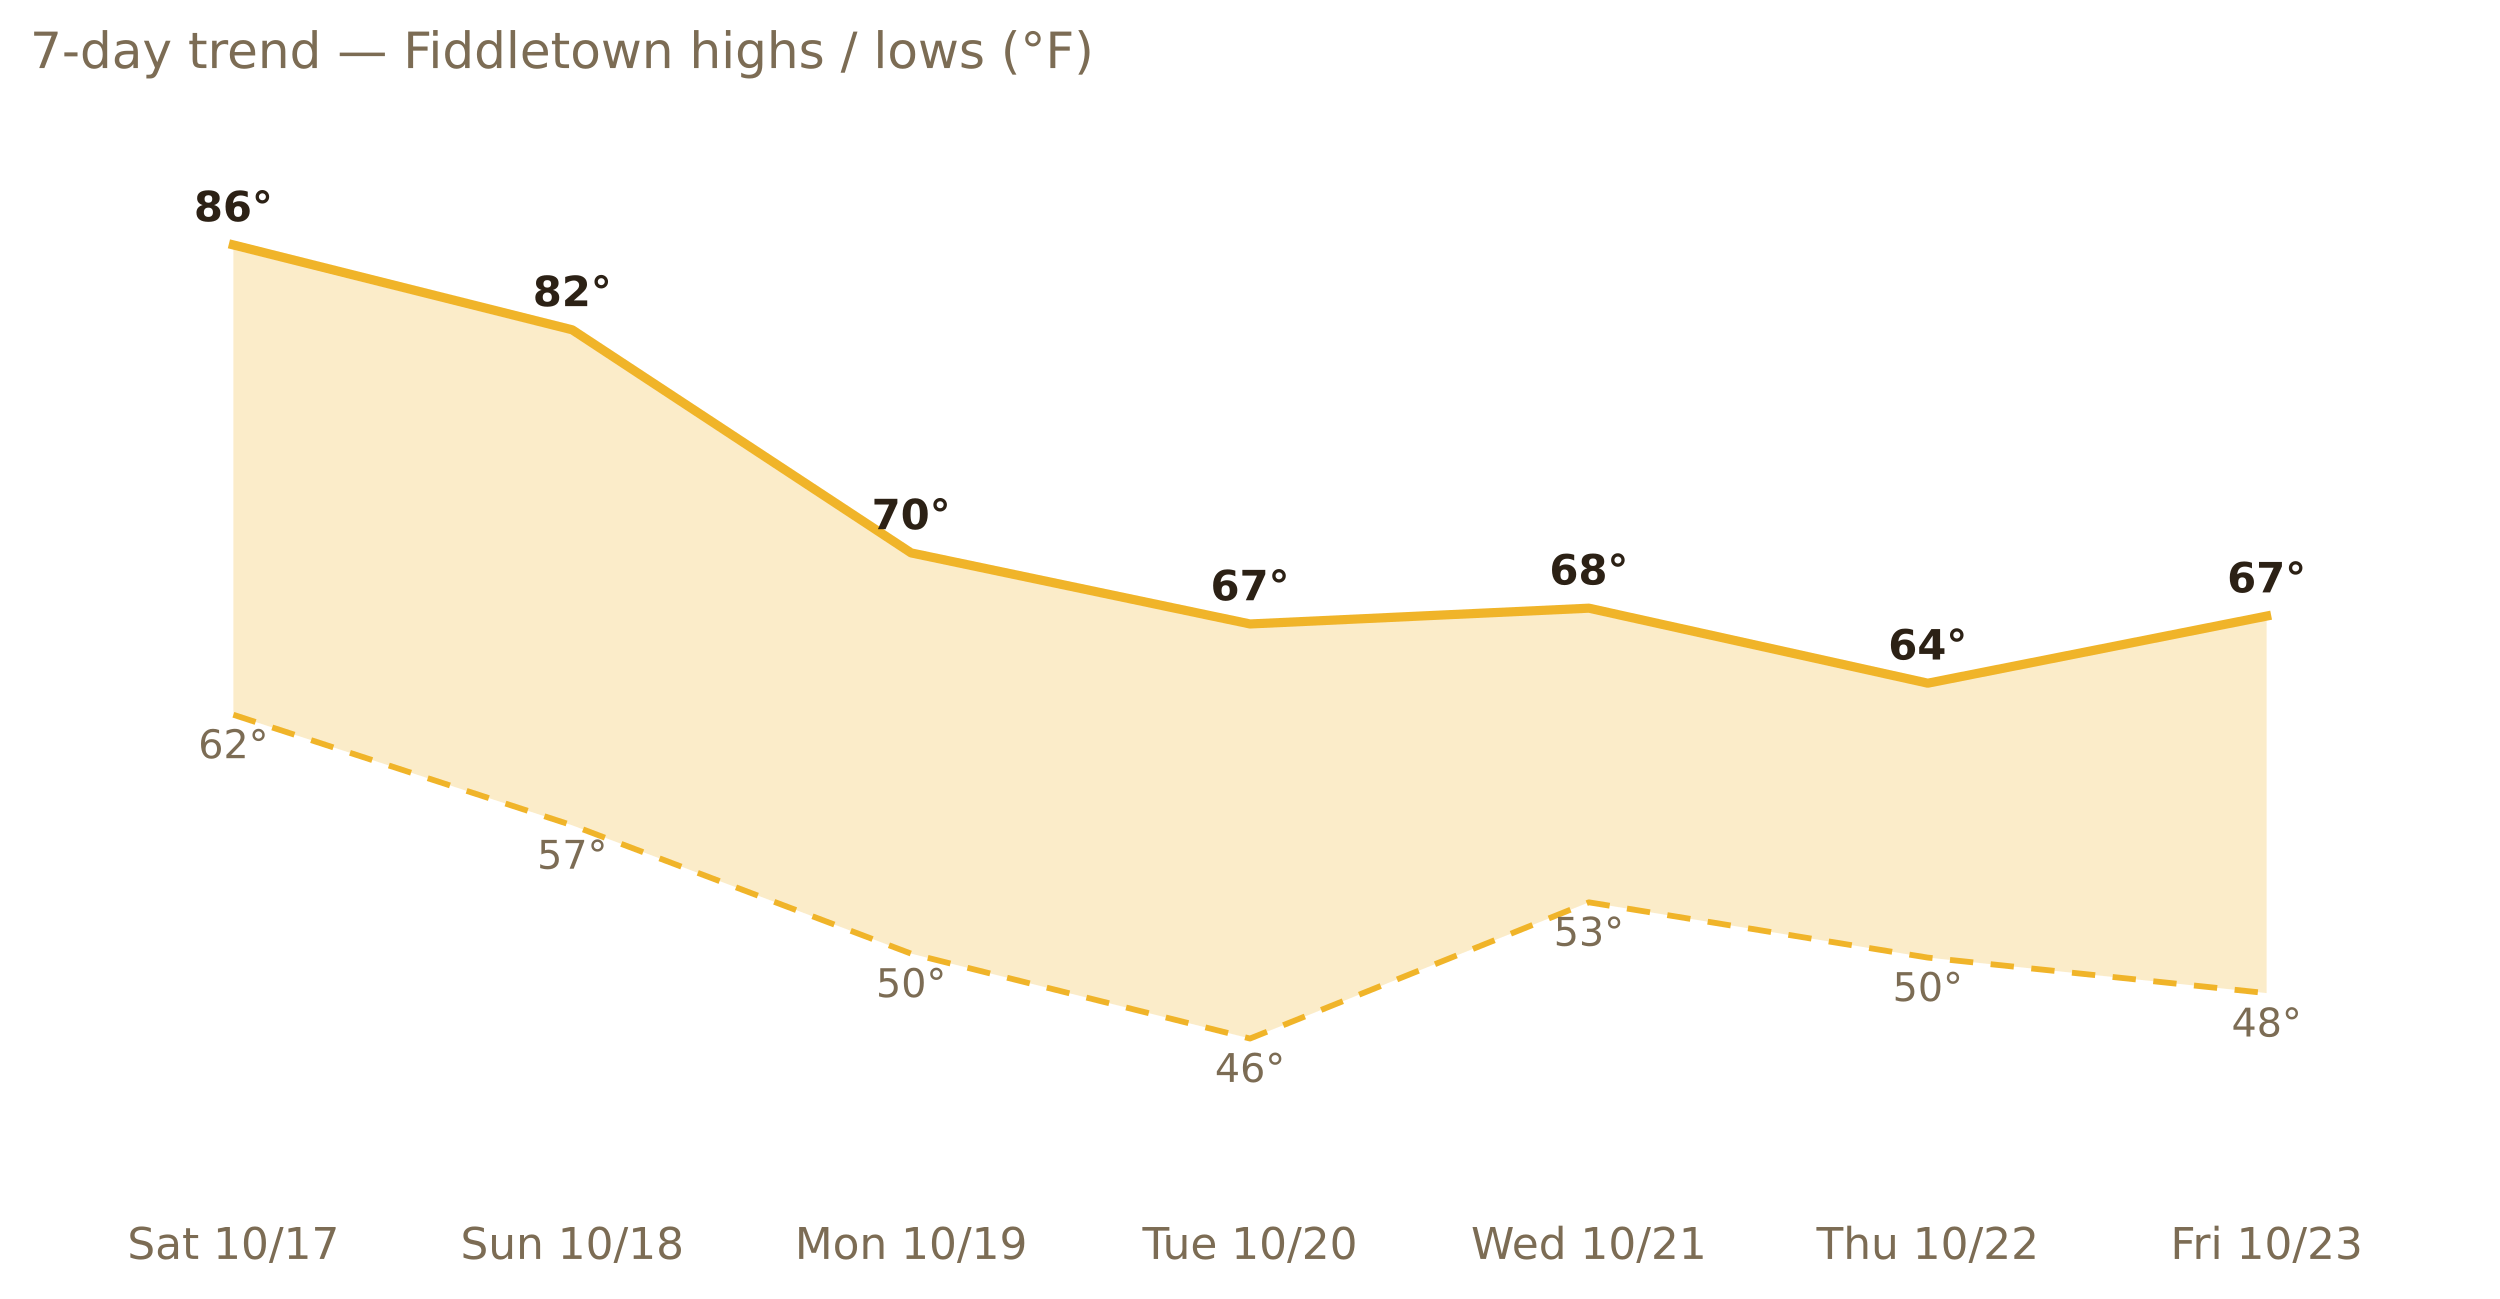
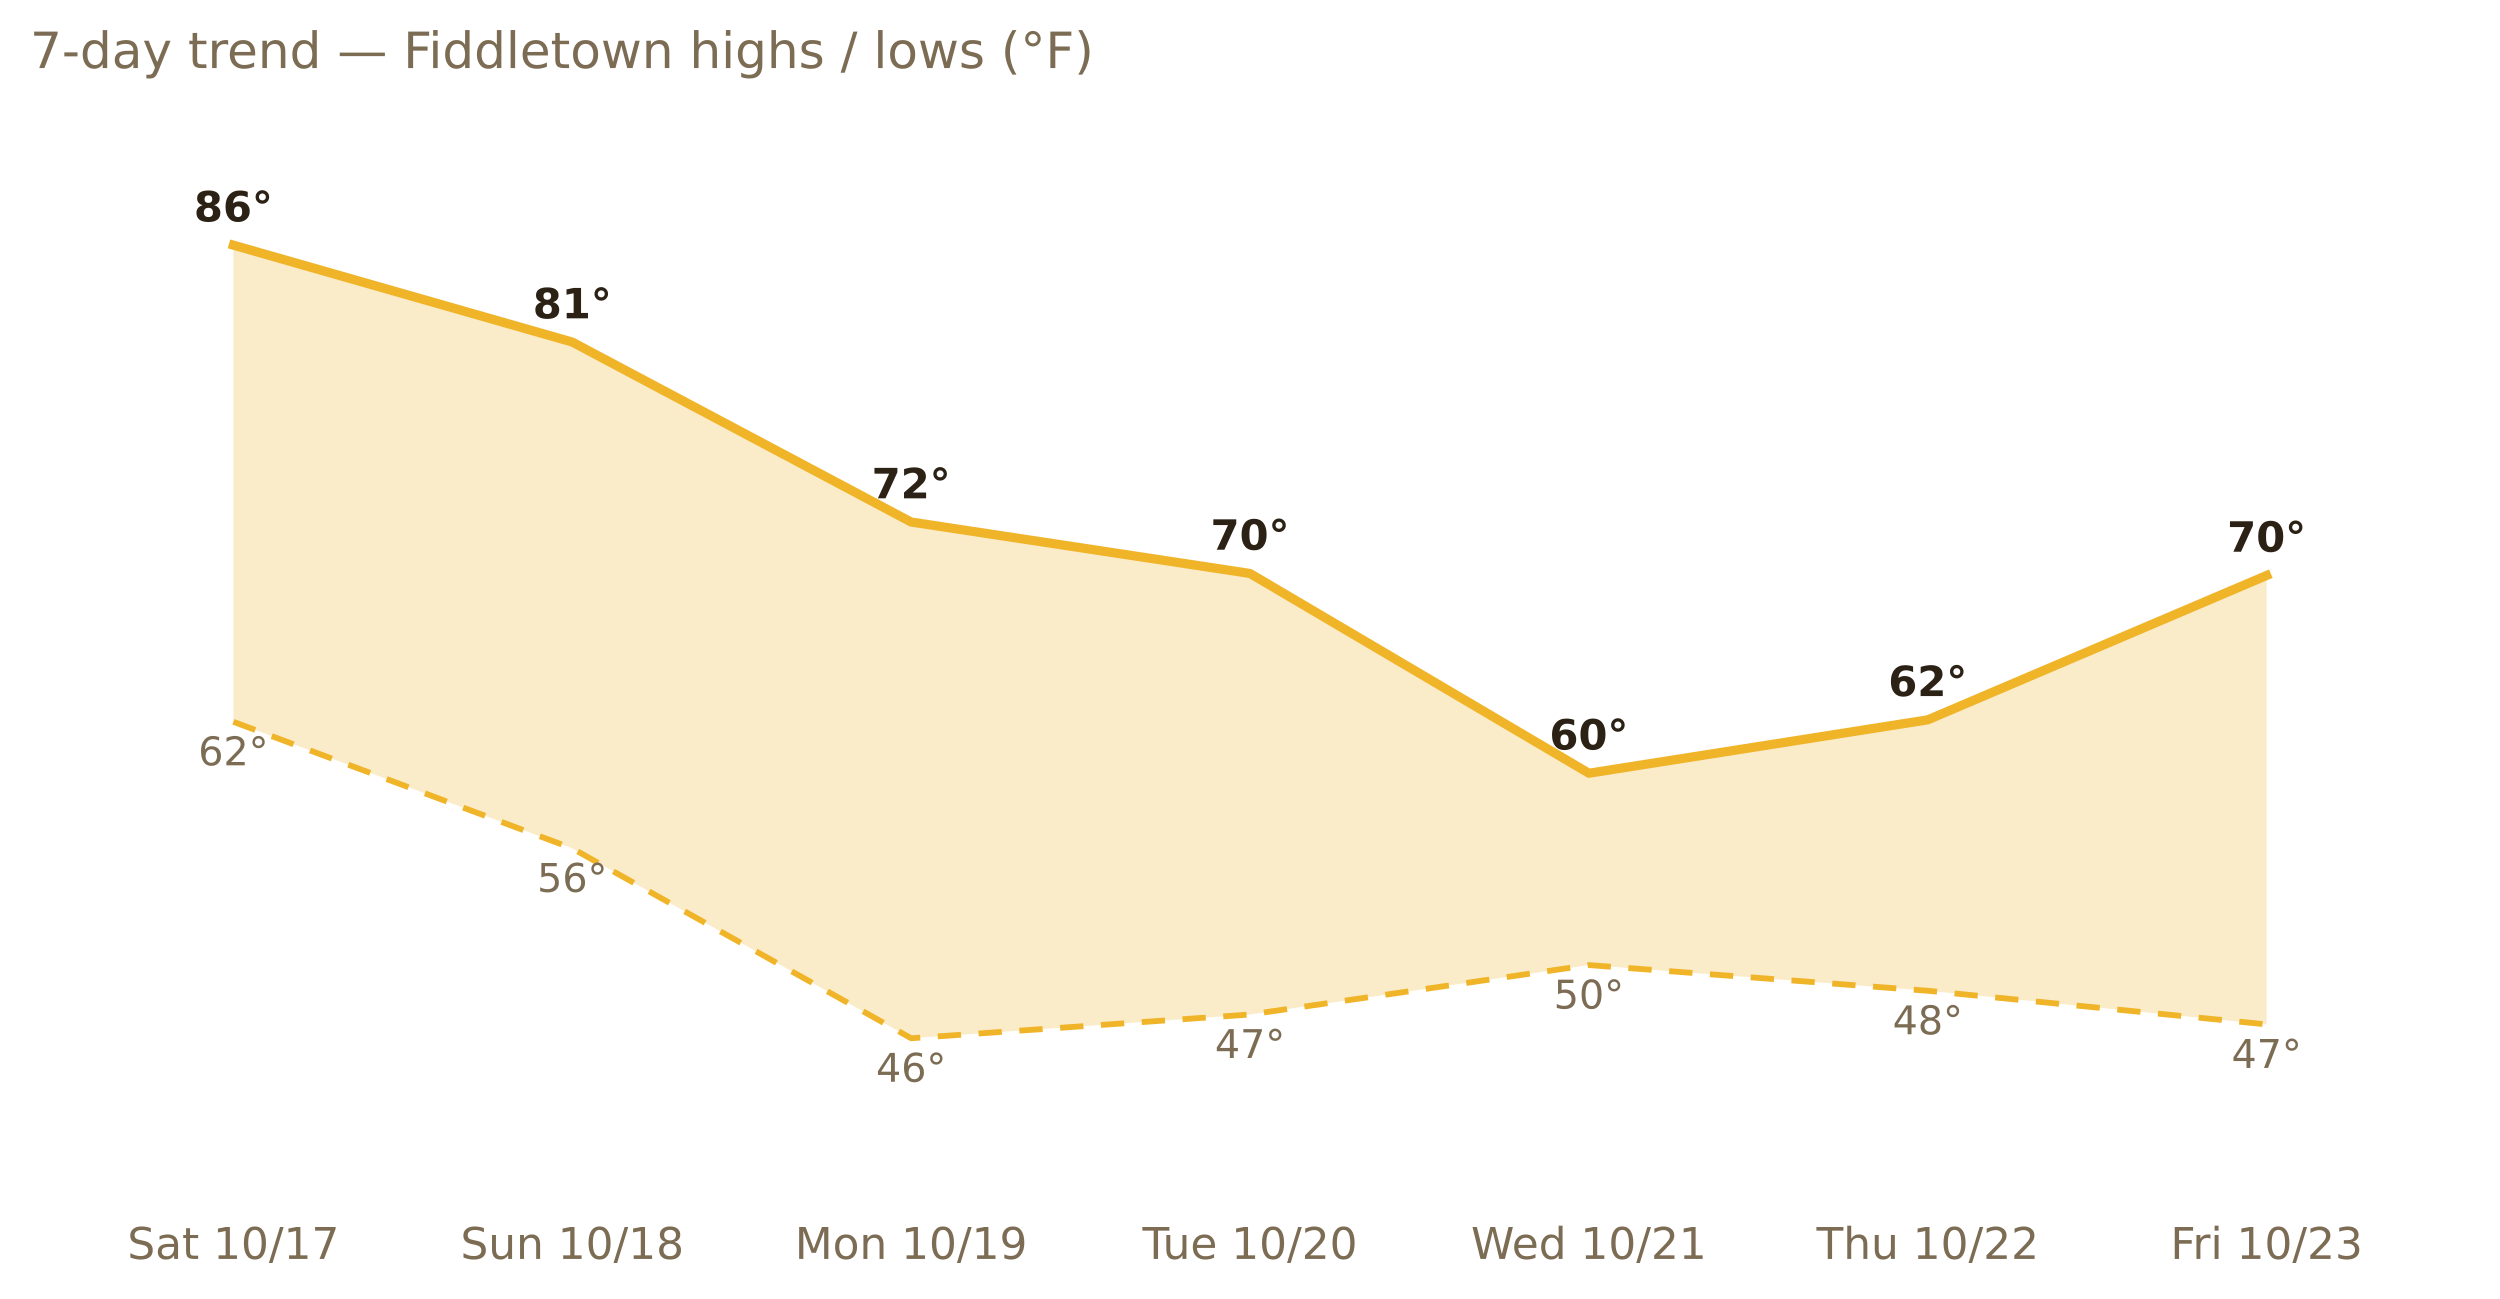
<svg xmlns="http://www.w3.org/2000/svg" xmlns:xlink="http://www.w3.org/1999/xlink" width="599.2pt" height="311.13pt" viewBox="0 0 599.2 311.13" version="1.1">
  <defs>
    <style type="text/css">*{stroke-linejoin: round; stroke-linecap: butt}</style>
  </defs>
  <g id="figure_1">
    <g id="patch_1">
      <path d="M 0 311.13  L 599.2 311.13  L 599.2 0  L 0 0  L 0 311.13  z " style="fill: none; opacity: 0" />
    </g>
    <g id="axes_1">
      <g id="patch_2">
        <path d="M 7.2 286.768  L 592 286.768  L 592 30.318  L 7.2 30.318  L 7.2 286.768  z " style="fill: none" />
      </g>
      <g id="matplotlib.axis_1">
        <g id="xtick_1">
          <g id="text_1">
            <g style="fill: #7c6c54" transform="translate(30.52661 301.7465) scale(0.105 -0.105)">
              <defs>
                <path id="DejaVuSans-53" d="M 3425 4513  L 3425 3897  Q 3066 4069 2747 4153  Q 2428 4238 2131 4238  Q 1616 4238 1336 4038  Q 1056 3838 1056 3469  Q 1056 3159 1242 3001  Q 1428 2844 1947 2747  L 2328 2669  Q 3034 2534 3370 2195  Q 3706 1856 3706 1288  Q 3706 609 3251 259  Q 2797 -91 1919 -91  Q 1588 -91 1214 -16  Q 841 59 441 206  L 441 856  Q 825 641 1194 531  Q 1563 422 1919 422  Q 2459 422 2753 634  Q 3047 847 3047 1241  Q 3047 1584 2836 1778  Q 2625 1972 2144 2069  L 1759 2144  Q 1053 2284 737 2584  Q 422 2884 422 3419  Q 422 4038 858 4394  Q 1294 4750 2059 4750  Q 2388 4750 2728 4690  Q 3069 4631 3425 4513  z " transform="scale(0.015625)" />
                <path id="DejaVuSans-61" d="M 2194 1759  Q 1497 1759 1228 1600  Q 959 1441 959 1056  Q 959 750 1161 570  Q 1363 391 1709 391  Q 2188 391 2477 730  Q 2766 1069 2766 1631  L 2766 1759  L 2194 1759  z M 3341 1997  L 3341 0  L 2766 0  L 2766 531  Q 2569 213 2275 61  Q 1981 -91 1556 -91  Q 1019 -91 701 211  Q 384 513 384 1019  Q 384 1609 779 1909  Q 1175 2209 1959 2209  L 2766 2209  L 2766 2266  Q 2766 2663 2505 2880  Q 2244 3097 1772 3097  Q 1472 3097 1187 3025  Q 903 2953 641 2809  L 641 3341  Q 956 3463 1253 3523  Q 1550 3584 1831 3584  Q 2591 3584 2966 3190  Q 3341 2797 3341 1997  z " transform="scale(0.015625)" />
                <path id="DejaVuSans-74" d="M 1172 4494  L 1172 3500  L 2356 3500  L 2356 3053  L 1172 3053  L 1172 1153  Q 1172 725 1289 603  Q 1406 481 1766 481  L 2356 481  L 2356 0  L 1766 0  Q 1100 0 847 248  Q 594 497 594 1153  L 594 3053  L 172 3053  L 172 3500  L 594 3500  L 594 4494  L 1172 4494  z " transform="scale(0.015625)" />
                <path id="DejaVuSans-20" transform="scale(0.015625)" />
                <path id="DejaVuSans-31" d="M 794 531  L 1825 531  L 1825 4091  L 703 3866  L 703 4441  L 1819 4666  L 2450 4666  L 2450 531  L 3481 531  L 3481 0  L 794 0  L 794 531  z " transform="scale(0.015625)" />
                <path id="DejaVuSans-30" d="M 2034 4250  Q 1547 4250 1301 3770  Q 1056 3291 1056 2328  Q 1056 1369 1301 889  Q 1547 409 2034 409  Q 2525 409 2770 889  Q 3016 1369 3016 2328  Q 3016 3291 2770 3770  Q 2525 4250 2034 4250  z M 2034 4750  Q 2819 4750 3233 4129  Q 3647 3509 3647 2328  Q 3647 1150 3233 529  Q 2819 -91 2034 -91  Q 1250 -91 836 529  Q 422 1150 422 2328  Q 422 3509 836 4129  Q 1250 4750 2034 4750  z " transform="scale(0.015625)" />
                <path id="DejaVuSans-2f" d="M 1625 4666  L 2156 4666  L 531 -594  L 0 -594  L 1625 4666  z " transform="scale(0.015625)" />
                <path id="DejaVuSans-37" d="M 525 4666  L 3525 4666  L 3525 4397  L 1831 0  L 1172 0  L 2766 4134  L 525 4134  L 525 4666  z " transform="scale(0.015625)" />
              </defs>
              <use xlink:href="#DejaVuSans-53" />
              <use xlink:href="#DejaVuSans-61" x="63.477" />
              <use xlink:href="#DejaVuSans-74" x="124.756" />
              <use xlink:href="#DejaVuSans-20" x="163.965" />
              <use xlink:href="#DejaVuSans-31" x="195.752" />
              <use xlink:href="#DejaVuSans-30" x="259.375" />
              <use xlink:href="#DejaVuSans-2f" x="322.998" />
              <use xlink:href="#DejaVuSans-31" x="356.689" />
              <use xlink:href="#DejaVuSans-37" x="420.312" />
            </g>
          </g>
        </g>
        <g id="xtick_2">
          <g id="text_2">
            <g style="fill: #7c6c54" transform="translate(110.3699 301.7465) scale(0.105 -0.105)">
              <defs>
                <path id="DejaVuSans-75" d="M 544 1381  L 544 3500  L 1119 3500  L 1119 1403  Q 1119 906 1312 657  Q 1506 409 1894 409  Q 2359 409 2629 706  Q 2900 1003 2900 1516  L 2900 3500  L 3475 3500  L 3475 0  L 2900 0  L 2900 538  Q 2691 219 2414 64  Q 2138 -91 1772 -91  Q 1169 -91 856 284  Q 544 659 544 1381  z M 1991 3584  L 1991 3584  z " transform="scale(0.015625)" />
                <path id="DejaVuSans-6e" d="M 3513 2113  L 3513 0  L 2938 0  L 2938 2094  Q 2938 2591 2744 2837  Q 2550 3084 2163 3084  Q 1697 3084 1428 2787  Q 1159 2491 1159 1978  L 1159 0  L 581 0  L 581 3500  L 1159 3500  L 1159 2956  Q 1366 3272 1645 3428  Q 1925 3584 2291 3584  Q 2894 3584 3203 3211  Q 3513 2838 3513 2113  z " transform="scale(0.015625)" />
                <path id="DejaVuSans-38" d="M 2034 2216  Q 1584 2216 1326 1975  Q 1069 1734 1069 1313  Q 1069 891 1326 650  Q 1584 409 2034 409  Q 2484 409 2743 651  Q 3003 894 3003 1313  Q 3003 1734 2745 1975  Q 2488 2216 2034 2216  z M 1403 2484  Q 997 2584 770 2862  Q 544 3141 544 3541  Q 544 4100 942 4425  Q 1341 4750 2034 4750  Q 2731 4750 3128 4425  Q 3525 4100 3525 3541  Q 3525 3141 3298 2862  Q 3072 2584 2669 2484  Q 3125 2378 3379 2068  Q 3634 1759 3634 1313  Q 3634 634 3220 271  Q 2806 -91 2034 -91  Q 1263 -91 848 271  Q 434 634 434 1313  Q 434 1759 690 2068  Q 947 2378 1403 2484  z M 1172 3481  Q 1172 3119 1398 2916  Q 1625 2713 2034 2713  Q 2441 2713 2670 2916  Q 2900 3119 2900 3481  Q 2900 3844 2670 4047  Q 2441 4250 2034 4250  Q 1625 4250 1398 4047  Q 1172 3844 1172 3481  z " transform="scale(0.015625)" />
              </defs>
              <use xlink:href="#DejaVuSans-53" />
              <use xlink:href="#DejaVuSans-75" x="63.477" />
              <use xlink:href="#DejaVuSans-6e" x="126.855" />
              <use xlink:href="#DejaVuSans-20" x="190.234" />
              <use xlink:href="#DejaVuSans-31" x="222.021" />
              <use xlink:href="#DejaVuSans-30" x="285.645" />
              <use xlink:href="#DejaVuSans-2f" x="349.268" />
              <use xlink:href="#DejaVuSans-31" x="382.959" />
              <use xlink:href="#DejaVuSans-38" x="446.582" />
            </g>
          </g>
        </g>
        <g id="xtick_3">
          <g id="text_3">
            <g style="fill: #7c6c54" transform="translate(190.5101 301.7465) scale(0.105 -0.105)">
              <defs>
                <path id="DejaVuSans-4d" d="M 628 4666  L 1569 4666  L 2759 1491  L 3956 4666  L 4897 4666  L 4897 0  L 4281 0  L 4281 4097  L 3078 897  L 2444 897  L 1241 4097  L 1241 0  L 628 0  L 628 4666  z " transform="scale(0.015625)" />
                <path id="DejaVuSans-6f" d="M 1959 3097  Q 1497 3097 1228 2736  Q 959 2375 959 1747  Q 959 1119 1226 758  Q 1494 397 1959 397  Q 2419 397 2687 759  Q 2956 1122 2956 1747  Q 2956 2369 2687 2733  Q 2419 3097 1959 3097  z M 1959 3584  Q 2709 3584 3137 3096  Q 3566 2609 3566 1747  Q 3566 888 3137 398  Q 2709 -91 1959 -91  Q 1206 -91 779 398  Q 353 888 353 1747  Q 353 2609 779 3096  Q 1206 3584 1959 3584  z " transform="scale(0.015625)" />
                <path id="DejaVuSans-39" d="M 703 97  L 703 672  Q 941 559 1184 500  Q 1428 441 1663 441  Q 2288 441 2617 861  Q 2947 1281 2994 2138  Q 2813 1869 2534 1725  Q 2256 1581 1919 1581  Q 1219 1581 811 2004  Q 403 2428 403 3163  Q 403 3881 828 4315  Q 1253 4750 1959 4750  Q 2769 4750 3195 4129  Q 3622 3509 3622 2328  Q 3622 1225 3098 567  Q 2575 -91 1691 -91  Q 1453 -91 1209 -44  Q 966 3 703 97  z M 1959 2075  Q 2384 2075 2632 2365  Q 2881 2656 2881 3163  Q 2881 3666 2632 3958  Q 2384 4250 1959 4250  Q 1534 4250 1286 3958  Q 1038 3666 1038 3163  Q 1038 2656 1286 2365  Q 1534 2075 1959 2075  z " transform="scale(0.015625)" />
              </defs>
              <use xlink:href="#DejaVuSans-4d" />
              <use xlink:href="#DejaVuSans-6f" x="86.279" />
              <use xlink:href="#DejaVuSans-6e" x="147.461" />
              <use xlink:href="#DejaVuSans-20" x="210.84" />
              <use xlink:href="#DejaVuSans-31" x="242.627" />
              <use xlink:href="#DejaVuSans-30" x="306.25" />
              <use xlink:href="#DejaVuSans-2f" x="369.873" />
              <use xlink:href="#DejaVuSans-31" x="403.564" />
              <use xlink:href="#DejaVuSans-39" x="467.188" />
            </g>
          </g>
        </g>
        <g id="xtick_4">
          <g id="text_4">
            <g style="fill: #7c6c54" transform="translate(273.8315 301.7465) scale(0.105 -0.105)">
              <defs>
                <path id="DejaVuSans-54" d="M -19 4666  L 3928 4666  L 3928 4134  L 2272 4134  L 2272 0  L 1638 0  L 1638 4134  L -19 4134  L -19 4666  z " transform="scale(0.015625)" />
                <path id="DejaVuSans-65" d="M 3597 1894  L 3597 1613  L 953 1613  Q 991 1019 1311 708  Q 1631 397 2203 397  Q 2534 397 2845 478  Q 3156 559 3463 722  L 3463 178  Q 3153 47 2828 -22  Q 2503 -91 2169 -91  Q 1331 -91 842 396  Q 353 884 353 1716  Q 353 2575 817 3079  Q 1281 3584 2069 3584  Q 2775 3584 3186 3129  Q 3597 2675 3597 1894  z M 3022 2063  Q 3016 2534 2758 2815  Q 2500 3097 2075 3097  Q 1594 3097 1305 2825  Q 1016 2553 972 2059  L 3022 2063  z " transform="scale(0.015625)" />
                <path id="DejaVuSans-32" d="M 1228 531  L 3431 531  L 3431 0  L 469 0  L 469 531  Q 828 903 1448 1529  Q 2069 2156 2228 2338  Q 2531 2678 2651 2914  Q 2772 3150 2772 3378  Q 2772 3750 2511 3984  Q 2250 4219 1831 4219  Q 1534 4219 1204 4116  Q 875 4013 500 3803  L 500 4441  Q 881 4594 1212 4672  Q 1544 4750 1819 4750  Q 2544 4750 2975 4387  Q 3406 4025 3406 3419  Q 3406 3131 3298 2873  Q 3191 2616 2906 2266  Q 2828 2175 2409 1742  Q 1991 1309 1228 531  z " transform="scale(0.015625)" />
              </defs>
              <use xlink:href="#DejaVuSans-54" />
              <use xlink:href="#DejaVuSans-75" x="45.959" />
              <use xlink:href="#DejaVuSans-65" x="109.338" />
              <use xlink:href="#DejaVuSans-20" x="170.861" />
              <use xlink:href="#DejaVuSans-31" x="202.648" />
              <use xlink:href="#DejaVuSans-30" x="266.271" />
              <use xlink:href="#DejaVuSans-2f" x="329.895" />
              <use xlink:href="#DejaVuSans-32" x="363.586" />
              <use xlink:href="#DejaVuSans-30" x="427.209" />
            </g>
          </g>
        </g>
        <g id="xtick_5">
          <g id="text_5">
            <g style="fill: #7c6c54" transform="translate(352.578 301.7465) scale(0.105 -0.105)">
              <defs>
                <path id="DejaVuSans-57" d="M 213 4666  L 850 4666  L 1831 722  L 2809 4666  L 3519 4666  L 4500 722  L 5478 4666  L 6119 4666  L 4947 0  L 4153 0  L 3169 4050  L 2175 0  L 1381 0  L 213 4666  z " transform="scale(0.015625)" />
                <path id="DejaVuSans-64" d="M 2906 2969  L 2906 4863  L 3481 4863  L 3481 0  L 2906 0  L 2906 525  Q 2725 213 2448 61  Q 2172 -91 1784 -91  Q 1150 -91 751 415  Q 353 922 353 1747  Q 353 2572 751 3078  Q 1150 3584 1784 3584  Q 2172 3584 2448 3432  Q 2725 3281 2906 2969  z M 947 1747  Q 947 1113 1208 752  Q 1469 391 1925 391  Q 2381 391 2643 752  Q 2906 1113 2906 1747  Q 2906 2381 2643 2742  Q 2381 3103 1925 3103  Q 1469 3103 1208 2742  Q 947 2381 947 1747  z " transform="scale(0.015625)" />
              </defs>
              <use xlink:href="#DejaVuSans-57" />
              <use xlink:href="#DejaVuSans-65" x="93.002" />
              <use xlink:href="#DejaVuSans-64" x="154.525" />
              <use xlink:href="#DejaVuSans-20" x="218.002" />
              <use xlink:href="#DejaVuSans-31" x="249.789" />
              <use xlink:href="#DejaVuSans-30" x="313.412" />
              <use xlink:href="#DejaVuSans-2f" x="377.035" />
              <use xlink:href="#DejaVuSans-32" x="410.727" />
              <use xlink:href="#DejaVuSans-31" x="474.35" />
            </g>
          </g>
        </g>
        <g id="xtick_6">
          <g id="text_6">
            <g style="fill: #7c6c54" transform="translate(435.3851 301.7465) scale(0.105 -0.105)">
              <defs>
                <path id="DejaVuSans-68" d="M 3513 2113  L 3513 0  L 2938 0  L 2938 2094  Q 2938 2591 2744 2837  Q 2550 3084 2163 3084  Q 1697 3084 1428 2787  Q 1159 2491 1159 1978  L 1159 0  L 581 0  L 581 4863  L 1159 4863  L 1159 2956  Q 1366 3272 1645 3428  Q 1925 3584 2291 3584  Q 2894 3584 3203 3211  Q 3513 2838 3513 2113  z " transform="scale(0.015625)" />
              </defs>
              <use xlink:href="#DejaVuSans-54" />
              <use xlink:href="#DejaVuSans-68" x="61.084" />
              <use xlink:href="#DejaVuSans-75" x="124.463" />
              <use xlink:href="#DejaVuSans-20" x="187.842" />
              <use xlink:href="#DejaVuSans-31" x="219.629" />
              <use xlink:href="#DejaVuSans-30" x="283.252" />
              <use xlink:href="#DejaVuSans-2f" x="346.875" />
              <use xlink:href="#DejaVuSans-32" x="380.566" />
              <use xlink:href="#DejaVuSans-32" x="444.189" />
            </g>
          </g>
        </g>
        <g id="xtick_7">
          <g id="text_7">
            <g style="fill: #7c6c54" transform="translate(520.2126 301.7465) scale(0.105 -0.105)">
              <defs>
                <path id="DejaVuSans-46" d="M 628 4666  L 3309 4666  L 3309 4134  L 1259 4134  L 1259 2759  L 3109 2759  L 3109 2228  L 1259 2228  L 1259 0  L 628 0  L 628 4666  z " transform="scale(0.015625)" />
                <path id="DejaVuSans-72" d="M 2631 2963  Q 2534 3019 2420 3045  Q 2306 3072 2169 3072  Q 1681 3072 1420 2755  Q 1159 2438 1159 1844  L 1159 0  L 581 0  L 581 3500  L 1159 3500  L 1159 2956  Q 1341 3275 1631 3429  Q 1922 3584 2338 3584  Q 2397 3584 2469 3576  Q 2541 3569 2628 3553  L 2631 2963  z " transform="scale(0.015625)" />
                <path id="DejaVuSans-69" d="M 603 3500  L 1178 3500  L 1178 0  L 603 0  L 603 3500  z M 603 4863  L 1178 4863  L 1178 4134  L 603 4134  L 603 4863  z " transform="scale(0.015625)" />
                <path id="DejaVuSans-33" d="M 2597 2516  Q 3050 2419 3304 2112  Q 3559 1806 3559 1356  Q 3559 666 3084 287  Q 2609 -91 1734 -91  Q 1441 -91 1130 -33  Q 819 25 488 141  L 488 750  Q 750 597 1062 519  Q 1375 441 1716 441  Q 2309 441 2620 675  Q 2931 909 2931 1356  Q 2931 1769 2642 2001  Q 2353 2234 1838 2234  L 1294 2234  L 1294 2753  L 1863 2753  Q 2328 2753 2575 2939  Q 2822 3125 2822 3475  Q 2822 3834 2567 4026  Q 2313 4219 1838 4219  Q 1578 4219 1281 4162  Q 984 4106 628 3988  L 628 4550  Q 988 4650 1302 4700  Q 1616 4750 1894 4750  Q 2613 4750 3031 4423  Q 3450 4097 3450 3541  Q 3450 3153 3228 2886  Q 3006 2619 2597 2516  z " transform="scale(0.015625)" />
              </defs>
              <use xlink:href="#DejaVuSans-46" />
              <use xlink:href="#DejaVuSans-72" x="50.27" />
              <use xlink:href="#DejaVuSans-69" x="91.383" />
              <use xlink:href="#DejaVuSans-20" x="119.166" />
              <use xlink:href="#DejaVuSans-31" x="150.953" />
              <use xlink:href="#DejaVuSans-30" x="214.576" />
              <use xlink:href="#DejaVuSans-2f" x="278.199" />
              <use xlink:href="#DejaVuSans-32" x="311.891" />
              <use xlink:href="#DejaVuSans-33" x="375.514" />
            </g>
          </g>
        </g>
      </g>
      <g id="matplotlib.axis_2" />
      <g id="PolyCollection_1">
-         <path d="M 55.933 58.707  L 55.933 171.318  L 137.156 197.815  L 218.378 228.57  L 299.6 248.916  L 380.822 216.268  L 462.044 229.516  L 543.267 238.033  L 543.267 147.661  L 543.267 147.661  L 462.044 163.748  L 380.822 145.768  L 299.6 149.553  L 218.378 132.52  L 137.156 79.053  L 55.933 58.707  z " clip-path="url(#p8aa35a8df9)" style="fill: #f0b429; fill-opacity: 0.25" />
+         <path d="M 55.933 58.76  L 55.933 173.001  L 137.156 203.339  L 218.378 248.846  L 299.6 243.157  L 380.822 231.307  L 462.044 237.469  L 543.267 245.528  L 543.267 137.923  L 543.267 137.923  L 462.044 172.527  L 380.822 185.326  L 299.6 137.449  L 218.378 125.124  L 137.156 81.987  L 55.933 58.76  z " clip-path="url(#pcd1705efe9)" style="fill: #f0b429; fill-opacity: 0.25" />
      </g>
      <g id="line2d_1">
-         <path d="M 55.933 58.707  L 137.156 79.053  L 218.378 132.52  L 299.6 149.553  L 380.822 145.768  L 462.044 163.748  L 543.267 147.661  " clip-path="url(#p8aa35a8df9)" style="fill: none; stroke: #f0b429; stroke-width: 2.2; stroke-linecap: square" />
+         <path d="M 55.933 58.76  L 137.156 81.987  L 218.378 125.124  L 299.6 137.449  L 380.822 185.326  L 462.044 172.527  L 543.267 137.923  " clip-path="url(#pcd1705efe9)" style="fill: none; stroke: #f0b429; stroke-width: 2.2; stroke-linecap: square" />
      </g>
      <g id="line2d_2">
-         <path d="M 55.933 171.318  L 137.156 197.815  L 218.378 228.57  L 299.6 248.916  L 380.822 216.268  L 462.044 229.516  L 543.267 238.033  " clip-path="url(#p8aa35a8df9)" style="fill: none; stroke-dasharray: 5.6,4.2; stroke-dashoffset: 0; stroke: #f0b429; stroke-width: 1.4" />
+         <path d="M 55.933 173.001  L 137.156 203.339  L 218.378 248.846  L 299.6 243.157  L 380.822 231.307  L 462.044 237.469  L 543.267 245.528  " clip-path="url(#pcd1705efe9)" style="fill: none; stroke-dasharray: 5.6,4.2; stroke-dashoffset: 0; stroke: #f0b429; stroke-width: 1.4" />
      </g>
      <g id="text_8">
-         <g style="fill: #2c2115" transform="translate(46.47552 53.02956) scale(0.1 -0.1)">
+         <g style="fill: #2c2115" transform="translate(46.47552 53.07155) scale(0.1 -0.1)">
          <defs>
            <path id="DejaVuSans-Bold-38" d="M 2228 2088  Q 1891 2088 1709 1903  Q 1528 1719 1528 1375  Q 1528 1031 1709 848  Q 1891 666 2228 666  Q 2563 666 2741 848  Q 2919 1031 2919 1375  Q 2919 1722 2741 1905  Q 2563 2088 2228 2088  z M 1350 2484  Q 925 2613 709 2878  Q 494 3144 494 3541  Q 494 4131 934 4440  Q 1375 4750 2228 4750  Q 3075 4750 3515 4442  Q 3956 4134 3956 3541  Q 3956 3144 3739 2878  Q 3522 2613 3097 2484  Q 3572 2353 3814 2058  Q 4056 1763 4056 1313  Q 4056 619 3595 264  Q 3134 -91 2228 -91  Q 1319 -91 855 264  Q 391 619 391 1313  Q 391 1763 633 2058  Q 875 2353 1350 2484  z M 1631 3419  Q 1631 3141 1786 2991  Q 1941 2841 2228 2841  Q 2509 2841 2662 2991  Q 2816 3141 2816 3419  Q 2816 3697 2662 3845  Q 2509 3994 2228 3994  Q 1941 3994 1786 3844  Q 1631 3694 1631 3419  z " transform="scale(0.015625)" />
            <path id="DejaVuSans-Bold-36" d="M 2316 2303  Q 2000 2303 1842 2098  Q 1684 1894 1684 1484  Q 1684 1075 1842 870  Q 2000 666 2316 666  Q 2634 666 2792 870  Q 2950 1075 2950 1484  Q 2950 1894 2792 2098  Q 2634 2303 2316 2303  z M 3803 4544  L 3803 3681  Q 3506 3822 3243 3889  Q 2981 3956 2731 3956  Q 2194 3956 1894 3657  Q 1594 3359 1544 2772  Q 1750 2925 1990 3001  Q 2231 3078 2516 3078  Q 3231 3078 3670 2659  Q 4109 2241 4109 1563  Q 4109 813 3618 361  Q 3128 -91 2303 -91  Q 1394 -91 895 523  Q 397 1138 397 2266  Q 397 3422 980 4083  Q 1563 4744 2578 4744  Q 2900 4744 3203 4694  Q 3506 4644 3803 4544  z " transform="scale(0.015625)" />
            <path id="DejaVuSans-Bold-b0" d="M 1600 4288  Q 1375 4288 1219 4131  Q 1063 3975 1063 3750  Q 1063 3525 1217 3372  Q 1372 3219 1600 3219  Q 1825 3219 1981 3373  Q 2138 3528 2138 3750  Q 2138 3975 1980 4131  Q 1822 4288 1600 4288  z M 1600 4794  Q 1806 4794 1997 4714  Q 2188 4634 2338 4488  Q 2484 4338 2561 4150  Q 2638 3963 2638 3750  Q 2638 3541 2561 3352  Q 2484 3163 2344 3022  Q 2194 2872 2000 2792  Q 1806 2713 1594 2713  Q 1153 2713 854 3011  Q 556 3309 556 3750  Q 556 4191 857 4492  Q 1159 4794 1600 4794  z " transform="scale(0.015625)" />
          </defs>
          <use xlink:href="#DejaVuSans-Bold-38" />
          <use xlink:href="#DejaVuSans-Bold-36" x="69.58" />
          <use xlink:href="#DejaVuSans-Bold-b0" x="139.16" />
        </g>
      </g>
      <g id="text_9">
-         <g style="fill: #7c6c54" transform="translate(47.51396 181.7277) scale(0.095 -0.095)">
+         <g style="fill: #7c6c54" transform="translate(47.51396 183.4297) scale(0.095 -0.095)">
          <defs>
            <path id="DejaVuSans-36" d="M 2113 2584  Q 1688 2584 1439 2293  Q 1191 2003 1191 1497  Q 1191 994 1439 701  Q 1688 409 2113 409  Q 2538 409 2786 701  Q 3034 994 3034 1497  Q 3034 2003 2786 2293  Q 2538 2584 2113 2584  z M 3366 4563  L 3366 3988  Q 3128 4100 2886 4159  Q 2644 4219 2406 4219  Q 1781 4219 1451 3797  Q 1122 3375 1075 2522  Q 1259 2794 1537 2939  Q 1816 3084 2150 3084  Q 2853 3084 3261 2657  Q 3669 2231 3669 1497  Q 3669 778 3244 343  Q 2819 -91 2113 -91  Q 1303 -91 875 529  Q 447 1150 447 2328  Q 447 3434 972 4092  Q 1497 4750 2381 4750  Q 2619 4750 2861 4703  Q 3103 4656 3366 4563  z " transform="scale(0.015625)" />
            <path id="DejaVuSans-b0" d="M 1600 4347  Q 1350 4347 1178 4173  Q 1006 4000 1006 3750  Q 1006 3503 1178 3333  Q 1350 3163 1600 3163  Q 1850 3163 2022 3333  Q 2194 3503 2194 3750  Q 2194 3997 2020 4172  Q 1847 4347 1600 4347  z M 1600 4750  Q 1800 4750 1984 4673  Q 2169 4597 2303 4453  Q 2447 4313 2519 4134  Q 2591 3956 2591 3750  Q 2591 3338 2302 3052  Q 2013 2766 1594 2766  Q 1172 2766 890 3047  Q 609 3328 609 3750  Q 609 4169 896 4459  Q 1184 4750 1600 4750  z " transform="scale(0.015625)" />
          </defs>
          <use xlink:href="#DejaVuSans-36" />
          <use xlink:href="#DejaVuSans-32" x="63.623" />
          <use xlink:href="#DejaVuSans-b0" x="127.246" />
        </g>
      </g>
      <g id="text_10">
-         <g style="fill: #2c2115" transform="translate(127.6977 73.37523) scale(0.1 -0.1)">
-           <defs>
+         <g style="fill: #2c2115" transform="translate(127.6977 76.29899) scale(0.1 -0.1)">
+           <defs>
+             <path id="DejaVuSans-Bold-31" d="M 750 831  L 1813 831  L 1813 3847  L 722 3622  L 722 4441  L 1806 4666  L 2950 4666  L 2950 831  L 4013 831  L 4013 0  L 750 0  L 750 831  z " transform="scale(0.015625)" />
+           </defs>
+           <use xlink:href="#DejaVuSans-Bold-38" />
+           <use xlink:href="#DejaVuSans-Bold-31" x="69.58" />
+           <use xlink:href="#DejaVuSans-Bold-b0" x="139.16" />
+         </g>
+       </g>
+       <g id="text_11">
+         <g style="fill: #7c6c54" transform="translate(128.7362 213.7676) scale(0.095 -0.095)">
+           <defs>
+             <path id="DejaVuSans-35" d="M 691 4666  L 3169 4666  L 3169 4134  L 1269 4134  L 1269 2991  Q 1406 3038 1543 3061  Q 1681 3084 1819 3084  Q 2600 3084 3056 2656  Q 3513 2228 3513 1497  Q 3513 744 3044 326  Q 2575 -91 1722 -91  Q 1428 -91 1123 -41  Q 819 9 494 109  L 494 744  Q 775 591 1075 516  Q 1375 441 1709 441  Q 2250 441 2565 725  Q 2881 1009 2881 1497  Q 2881 1984 2565 2268  Q 2250 2553 1709 2553  Q 1456 2553 1204 2497  Q 953 2441 691 2322  L 691 4666  z " transform="scale(0.015625)" />
+           </defs>
+           <use xlink:href="#DejaVuSans-35" />
+           <use xlink:href="#DejaVuSans-36" x="63.623" />
+           <use xlink:href="#DejaVuSans-b0" x="127.246" />
+         </g>
+       </g>
+       <g id="text_12">
+         <g style="fill: #2c2115" transform="translate(208.92 119.4357) scale(0.1 -0.1)">
+           <defs>
+             <path id="DejaVuSans-Bold-37" d="M 428 4666  L 3944 4666  L 3944 3988  L 2125 0  L 953 0  L 2675 3781  L 428 3781  L 428 4666  z " transform="scale(0.015625)" />
            <path id="DejaVuSans-Bold-32" d="M 1844 884  L 3897 884  L 3897 0  L 506 0  L 506 884  L 2209 2388  Q 2438 2594 2547 2791  Q 2656 2988 2656 3200  Q 2656 3528 2436 3728  Q 2216 3928 1850 3928  Q 1569 3928 1234 3808  Q 900 3688 519 3450  L 519 4475  Q 925 4609 1322 4679  Q 1719 4750 2100 4750  Q 2938 4750 3402 4381  Q 3866 4013 3866 3353  Q 3866 2972 3669 2642  Q 3472 2313 2841 1759  L 1844 884  z " transform="scale(0.015625)" />
          </defs>
-           <use xlink:href="#DejaVuSans-Bold-38" />
+           <use xlink:href="#DejaVuSans-Bold-37" />
          <use xlink:href="#DejaVuSans-Bold-32" x="69.58" />
          <use xlink:href="#DejaVuSans-Bold-b0" x="139.16" />
        </g>
      </g>
-       <g id="text_11">
-         <g style="fill: #7c6c54" transform="translate(128.7362 208.2244) scale(0.095 -0.095)">
-           <defs>
-             <path id="DejaVuSans-35" d="M 691 4666  L 3169 4666  L 3169 4134  L 1269 4134  L 1269 2991  Q 1406 3038 1543 3061  Q 1681 3084 1819 3084  Q 2600 3084 3056 2656  Q 3513 2228 3513 1497  Q 3513 744 3044 326  Q 2575 -91 1722 -91  Q 1428 -91 1123 -41  Q 819 9 494 109  L 494 744  Q 775 591 1075 516  Q 1375 441 1709 441  Q 2250 441 2565 725  Q 2881 1009 2881 1497  Q 2881 1984 2565 2268  Q 2250 2553 1709 2553  Q 1456 2553 1204 2497  Q 953 2441 691 2322  L 691 4666  z " transform="scale(0.015625)" />
-           </defs>
-           <use xlink:href="#DejaVuSans-35" />
-           <use xlink:href="#DejaVuSans-37" x="63.623" />
-           <use xlink:href="#DejaVuSans-b0" x="127.246" />
-         </g>
-       </g>
-       <g id="text_12">
-         <g style="fill: #2c2115" transform="translate(208.92 126.8417) scale(0.1 -0.1)">
-           <defs>
-             <path id="DejaVuSans-Bold-37" d="M 428 4666  L 3944 4666  L 3944 3988  L 2125 0  L 953 0  L 2675 3781  L 428 3781  L 428 4666  z " transform="scale(0.015625)" />
+       <g id="text_13">
+         <g style="fill: #7c6c54" transform="translate(209.9584 259.2744) scale(0.095 -0.095)">
+           <defs>
+             <path id="DejaVuSans-34" d="M 2419 4116  L 825 1625  L 2419 1625  L 2419 4116  z M 2253 4666  L 3047 4666  L 3047 1625  L 3713 1625  L 3713 1100  L 3047 1100  L 3047 0  L 2419 0  L 2419 1100  L 313 1100  L 313 1709  L 2253 4666  z " transform="scale(0.015625)" />
+           </defs>
+           <use xlink:href="#DejaVuSans-34" />
+           <use xlink:href="#DejaVuSans-36" x="63.623" />
+           <use xlink:href="#DejaVuSans-b0" x="127.246" />
+         </g>
+       </g>
+       <g id="text_14">
+         <g style="fill: #2c2115" transform="translate(290.1422 131.7605) scale(0.1 -0.1)">
+           <defs>
            <path id="DejaVuSans-Bold-30" d="M 2944 2338  Q 2944 3213 2780 3570  Q 2616 3928 2228 3928  Q 1841 3928 1675 3570  Q 1509 3213 1509 2338  Q 1509 1453 1675 1090  Q 1841 728 2228 728  Q 2613 728 2778 1090  Q 2944 1453 2944 2338  z M 4147 2328  Q 4147 1169 3647 539  Q 3147 -91 2228 -91  Q 1306 -91 806 539  Q 306 1169 306 2328  Q 306 3491 806 4120  Q 1306 4750 2228 4750  Q 3147 4750 3647 4120  Q 4147 3491 4147 2328  z " transform="scale(0.015625)" />
          </defs>
          <use xlink:href="#DejaVuSans-Bold-37" />
          <use xlink:href="#DejaVuSans-Bold-30" x="69.58" />
          <use xlink:href="#DejaVuSans-Bold-b0" x="139.16" />
        </g>
      </g>
-       <g id="text_13">
-         <g style="fill: #7c6c54" transform="translate(209.9584 238.9795) scale(0.095 -0.095)">
+       <g id="text_15">
+         <g style="fill: #7c6c54" transform="translate(291.1806 253.5861) scale(0.095 -0.095)">
+           <use xlink:href="#DejaVuSans-34" />
+           <use xlink:href="#DejaVuSans-37" x="63.623" />
+           <use xlink:href="#DejaVuSans-b0" x="127.246" />
+         </g>
+       </g>
+       <g id="text_16">
+         <g style="fill: #2c2115" transform="translate(371.3644 179.6374) scale(0.1 -0.1)">
+           <use xlink:href="#DejaVuSans-Bold-36" />
+           <use xlink:href="#DejaVuSans-Bold-30" x="69.58" />
+           <use xlink:href="#DejaVuSans-Bold-b0" x="139.16" />
+         </g>
+       </g>
+       <g id="text_17">
+         <g style="fill: #7c6c54" transform="translate(372.4028 241.7353) scale(0.095 -0.095)">
          <use xlink:href="#DejaVuSans-35" />
          <use xlink:href="#DejaVuSans-30" x="63.623" />
          <use xlink:href="#DejaVuSans-b0" x="127.246" />
        </g>
      </g>
-       <g id="text_14">
-         <g style="fill: #2c2115" transform="translate(290.1422 143.8753) scale(0.1 -0.1)">
+       <g id="text_18">
+         <g style="fill: #2c2115" transform="translate(452.5866 166.8386) scale(0.1 -0.1)">
          <use xlink:href="#DejaVuSans-Bold-36" />
-           <use xlink:href="#DejaVuSans-Bold-37" x="69.58" />
-           <use xlink:href="#DejaVuSans-Bold-b0" x="139.16" />
-         </g>
-       </g>
-       <g id="text_15">
-         <g style="fill: #7c6c54" transform="translate(291.1806 259.3251) scale(0.095 -0.095)">
-           <defs>
-             <path id="DejaVuSans-34" d="M 2419 4116  L 825 1625  L 2419 1625  L 2419 4116  z M 2253 4666  L 3047 4666  L 3047 1625  L 3713 1625  L 3713 1100  L 3047 1100  L 3047 0  L 2419 0  L 2419 1100  L 313 1100  L 313 1709  L 2253 4666  z " transform="scale(0.015625)" />
-           </defs>
-           <use xlink:href="#DejaVuSans-34" />
-           <use xlink:href="#DejaVuSans-36" x="63.623" />
-           <use xlink:href="#DejaVuSans-b0" x="127.246" />
-         </g>
-       </g>
-       <g id="text_16">
-         <g style="fill: #2c2115" transform="translate(371.3644 140.0901) scale(0.1 -0.1)">
-           <use xlink:href="#DejaVuSans-Bold-36" />
-           <use xlink:href="#DejaVuSans-Bold-38" x="69.58" />
-           <use xlink:href="#DejaVuSans-Bold-b0" x="139.16" />
-         </g>
-       </g>
-       <g id="text_17">
-         <g style="fill: #7c6c54" transform="translate(372.4028 226.6774) scale(0.095 -0.095)">
-           <use xlink:href="#DejaVuSans-35" />
-           <use xlink:href="#DejaVuSans-33" x="63.623" />
-           <use xlink:href="#DejaVuSans-b0" x="127.246" />
-         </g>
-       </g>
-       <g id="text_18">
-         <g style="fill: #2c2115" transform="translate(452.5866 158.07) scale(0.1 -0.1)">
-           <defs>
-             <path id="DejaVuSans-Bold-34" d="M 2356 3675  L 1038 1722  L 2356 1722  L 2356 3675  z M 2156 4666  L 3494 4666  L 3494 1722  L 4159 1722  L 4159 850  L 3494 850  L 3494 0  L 2356 0  L 2356 850  L 288 850  L 288 1881  L 2156 4666  z " transform="scale(0.015625)" />
-           </defs>
-           <use xlink:href="#DejaVuSans-Bold-36" />
-           <use xlink:href="#DejaVuSans-Bold-34" x="69.58" />
+           <use xlink:href="#DejaVuSans-Bold-32" x="69.58" />
          <use xlink:href="#DejaVuSans-Bold-b0" x="139.16" />
        </g>
      </g>
      <g id="text_19">
-         <g style="fill: #7c6c54" transform="translate(453.6251 239.9258) scale(0.095 -0.095)">
-           <use xlink:href="#DejaVuSans-35" />
-           <use xlink:href="#DejaVuSans-30" x="63.623" />
-           <use xlink:href="#DejaVuSans-b0" x="127.246" />
-         </g>
-       </g>
-       <g id="text_20">
-         <g style="fill: #2c2115" transform="translate(533.8089 141.9827) scale(0.1 -0.1)">
-           <use xlink:href="#DejaVuSans-Bold-36" />
-           <use xlink:href="#DejaVuSans-Bold-37" x="69.58" />
-           <use xlink:href="#DejaVuSans-Bold-b0" x="139.16" />
-         </g>
-       </g>
-       <g id="text_21">
-         <g style="fill: #7c6c54" transform="translate(534.8473 248.4426) scale(0.095 -0.095)">
+         <g style="fill: #7c6c54" transform="translate(453.6251 247.8977) scale(0.095 -0.095)">
          <use xlink:href="#DejaVuSans-34" />
          <use xlink:href="#DejaVuSans-38" x="63.623" />
+           <use xlink:href="#DejaVuSans-b0" x="127.246" />
+         </g>
+       </g>
+       <g id="text_20">
+         <g style="fill: #2c2115" transform="translate(533.8089 132.2345) scale(0.1 -0.1)">
+           <use xlink:href="#DejaVuSans-Bold-37" />
+           <use xlink:href="#DejaVuSans-Bold-30" x="69.58" />
+           <use xlink:href="#DejaVuSans-Bold-b0" x="139.16" />
+         </g>
+       </g>
+       <g id="text_21">
+         <g style="fill: #7c6c54" transform="translate(534.8473 255.9562) scale(0.095 -0.095)">
+           <use xlink:href="#DejaVuSans-34" />
+           <use xlink:href="#DejaVuSans-37" x="63.623" />
          <use xlink:href="#DejaVuSans-b0" x="127.246" />
        </g>
      </g>
      <g id="text_22">
        <g style="fill: #7c6c54" transform="translate(7.2 16.31812) scale(0.12 -0.12)">
          <defs>
            <path id="DejaVuSans-2d" d="M 313 2009  L 1997 2009  L 1997 1497  L 313 1497  L 313 2009  z " transform="scale(0.015625)" />
            <path id="DejaVuSans-79" d="M 2059 -325  Q 1816 -950 1584 -1140  Q 1353 -1331 966 -1331  L 506 -1331  L 506 -850  L 844 -850  Q 1081 -850 1212 -737  Q 1344 -625 1503 -206  L 1606 56  L 191 3500  L 800 3500  L 1894 763  L 2988 3500  L 3597 3500  L 2059 -325  z " transform="scale(0.015625)" />
            <path id="DejaVuSans-2014" d="M 313 1978  L 6088 1978  L 6088 1528  L 313 1528  L 313 1978  z " transform="scale(0.015625)" />
            <path id="DejaVuSans-6c" d="M 603 4863  L 1178 4863  L 1178 0  L 603 0  L 603 4863  z " transform="scale(0.015625)" />
            <path id="DejaVuSans-77" d="M 269 3500  L 844 3500  L 1563 769  L 2278 3500  L 2956 3500  L 3675 769  L 4391 3500  L 4966 3500  L 4050 0  L 3372 0  L 2619 2869  L 1863 0  L 1184 0  L 269 3500  z " transform="scale(0.015625)" />
            <path id="DejaVuSans-67" d="M 2906 1791  Q 2906 2416 2648 2759  Q 2391 3103 1925 3103  Q 1463 3103 1205 2759  Q 947 2416 947 1791  Q 947 1169 1205 825  Q 1463 481 1925 481  Q 2391 481 2648 825  Q 2906 1169 2906 1791  z M 3481 434  Q 3481 -459 3084 -895  Q 2688 -1331 1869 -1331  Q 1566 -1331 1297 -1286  Q 1028 -1241 775 -1147  L 775 -588  Q 1028 -725 1275 -790  Q 1522 -856 1778 -856  Q 2344 -856 2625 -561  Q 2906 -266 2906 331  L 2906 616  Q 2728 306 2450 153  Q 2172 0 1784 0  Q 1141 0 747 490  Q 353 981 353 1791  Q 353 2603 747 3093  Q 1141 3584 1784 3584  Q 2172 3584 2450 3431  Q 2728 3278 2906 2969  L 2906 3500  L 3481 3500  L 3481 434  z " transform="scale(0.015625)" />
            <path id="DejaVuSans-73" d="M 2834 3397  L 2834 2853  Q 2591 2978 2328 3040  Q 2066 3103 1784 3103  Q 1356 3103 1142 2972  Q 928 2841 928 2578  Q 928 2378 1081 2264  Q 1234 2150 1697 2047  L 1894 2003  Q 2506 1872 2764 1633  Q 3022 1394 3022 966  Q 3022 478 2636 193  Q 2250 -91 1575 -91  Q 1294 -91 989 -36  Q 684 19 347 128  L 347 722  Q 666 556 975 473  Q 1284 391 1588 391  Q 1994 391 2212 530  Q 2431 669 2431 922  Q 2431 1156 2273 1281  Q 2116 1406 1581 1522  L 1381 1569  Q 847 1681 609 1914  Q 372 2147 372 2553  Q 372 3047 722 3315  Q 1072 3584 1716 3584  Q 2034 3584 2315 3537  Q 2597 3491 2834 3397  z " transform="scale(0.015625)" />
            <path id="DejaVuSans-28" d="M 1984 4856  Q 1566 4138 1362 3434  Q 1159 2731 1159 2009  Q 1159 1288 1364 580  Q 1569 -128 1984 -844  L 1484 -844  Q 1016 -109 783 600  Q 550 1309 550 2009  Q 550 2706 781 3412  Q 1013 4119 1484 4856  L 1984 4856  z " transform="scale(0.015625)" />
            <path id="DejaVuSans-29" d="M 513 4856  L 1013 4856  Q 1481 4119 1714 3412  Q 1947 2706 1947 2009  Q 1947 1309 1714 600  Q 1481 -109 1013 -844  L 513 -844  Q 928 -128 1133 580  Q 1338 1288 1338 2009  Q 1338 2731 1133 3434  Q 928 4138 513 4856  z " transform="scale(0.015625)" />
          </defs>
          <use xlink:href="#DejaVuSans-37" />
          <use xlink:href="#DejaVuSans-2d" x="63.623" />
          <use xlink:href="#DejaVuSans-64" x="99.707" />
          <use xlink:href="#DejaVuSans-61" x="163.184" />
          <use xlink:href="#DejaVuSans-79" x="224.463" />
          <use xlink:href="#DejaVuSans-20" x="283.643" />
          <use xlink:href="#DejaVuSans-74" x="315.43" />
          <use xlink:href="#DejaVuSans-72" x="354.639" />
          <use xlink:href="#DejaVuSans-65" x="393.502" />
          <use xlink:href="#DejaVuSans-6e" x="455.025" />
          <use xlink:href="#DejaVuSans-64" x="518.404" />
          <use xlink:href="#DejaVuSans-20" x="581.881" />
          <use xlink:href="#DejaVuSans-2014" x="613.668" />
          <use xlink:href="#DejaVuSans-20" x="713.668" />
          <use xlink:href="#DejaVuSans-46" x="745.455" />
          <use xlink:href="#DejaVuSans-69" x="795.725" />
          <use xlink:href="#DejaVuSans-64" x="823.508" />
          <use xlink:href="#DejaVuSans-64" x="886.984" />
          <use xlink:href="#DejaVuSans-6c" x="950.461" />
          <use xlink:href="#DejaVuSans-65" x="978.244" />
          <use xlink:href="#DejaVuSans-74" x="1039.768" />
          <use xlink:href="#DejaVuSans-6f" x="1078.977" />
          <use xlink:href="#DejaVuSans-77" x="1140.158" />
          <use xlink:href="#DejaVuSans-6e" x="1221.945" />
          <use xlink:href="#DejaVuSans-20" x="1285.324" />
          <use xlink:href="#DejaVuSans-68" x="1317.111" />
          <use xlink:href="#DejaVuSans-69" x="1380.49" />
          <use xlink:href="#DejaVuSans-67" x="1408.273" />
          <use xlink:href="#DejaVuSans-68" x="1471.75" />
          <use xlink:href="#DejaVuSans-73" x="1535.129" />
          <use xlink:href="#DejaVuSans-20" x="1587.229" />
          <use xlink:href="#DejaVuSans-2f" x="1619.016" />
          <use xlink:href="#DejaVuSans-20" x="1652.707" />
          <use xlink:href="#DejaVuSans-6c" x="1684.494" />
          <use xlink:href="#DejaVuSans-6f" x="1712.277" />
          <use xlink:href="#DejaVuSans-77" x="1773.459" />
          <use xlink:href="#DejaVuSans-73" x="1855.246" />
          <use xlink:href="#DejaVuSans-20" x="1907.346" />
          <use xlink:href="#DejaVuSans-28" x="1939.133" />
          <use xlink:href="#DejaVuSans-b0" x="1978.146" />
          <use xlink:href="#DejaVuSans-46" x="2028.146" />
          <use xlink:href="#DejaVuSans-29" x="2085.666" />
        </g>
      </g>
    </g>
  </g>
  <defs>
-     <clipPath id="p8aa35a8df9">
+     <clipPath id="pcd1705efe9">
      <rect x="7.2" y="30.318" width="584.8" height="256.45" />
    </clipPath>
  </defs>
</svg>
